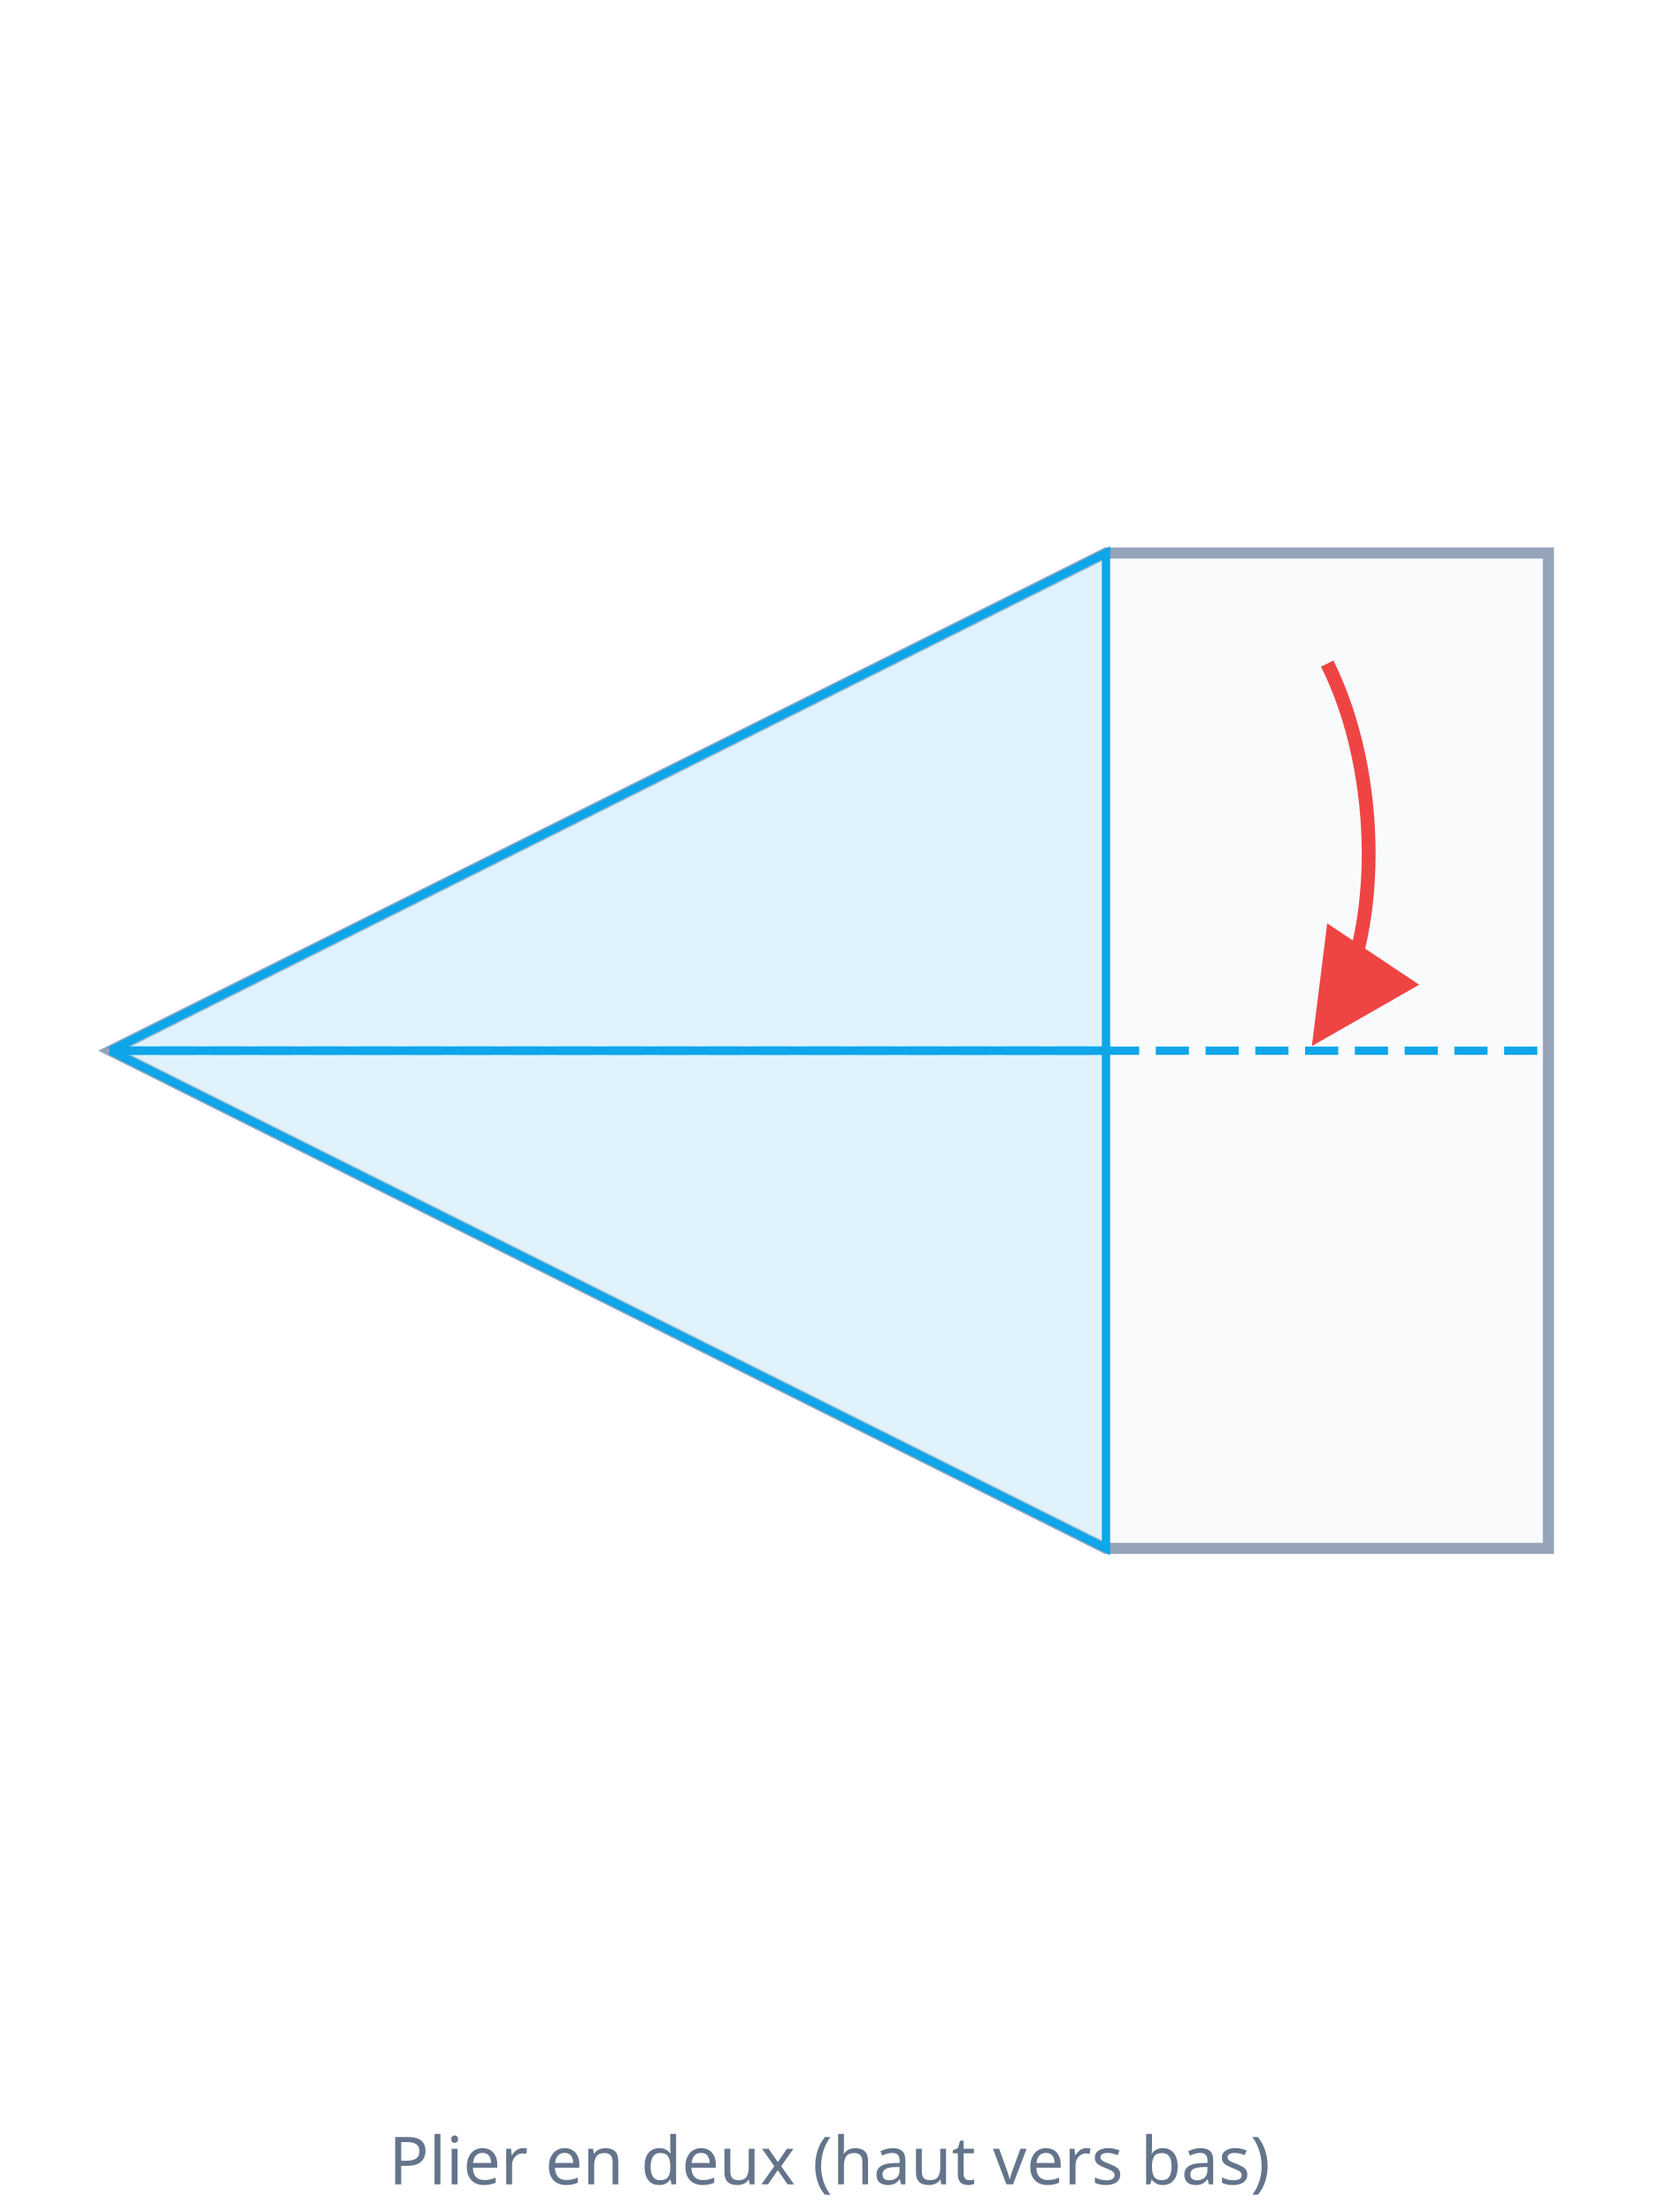
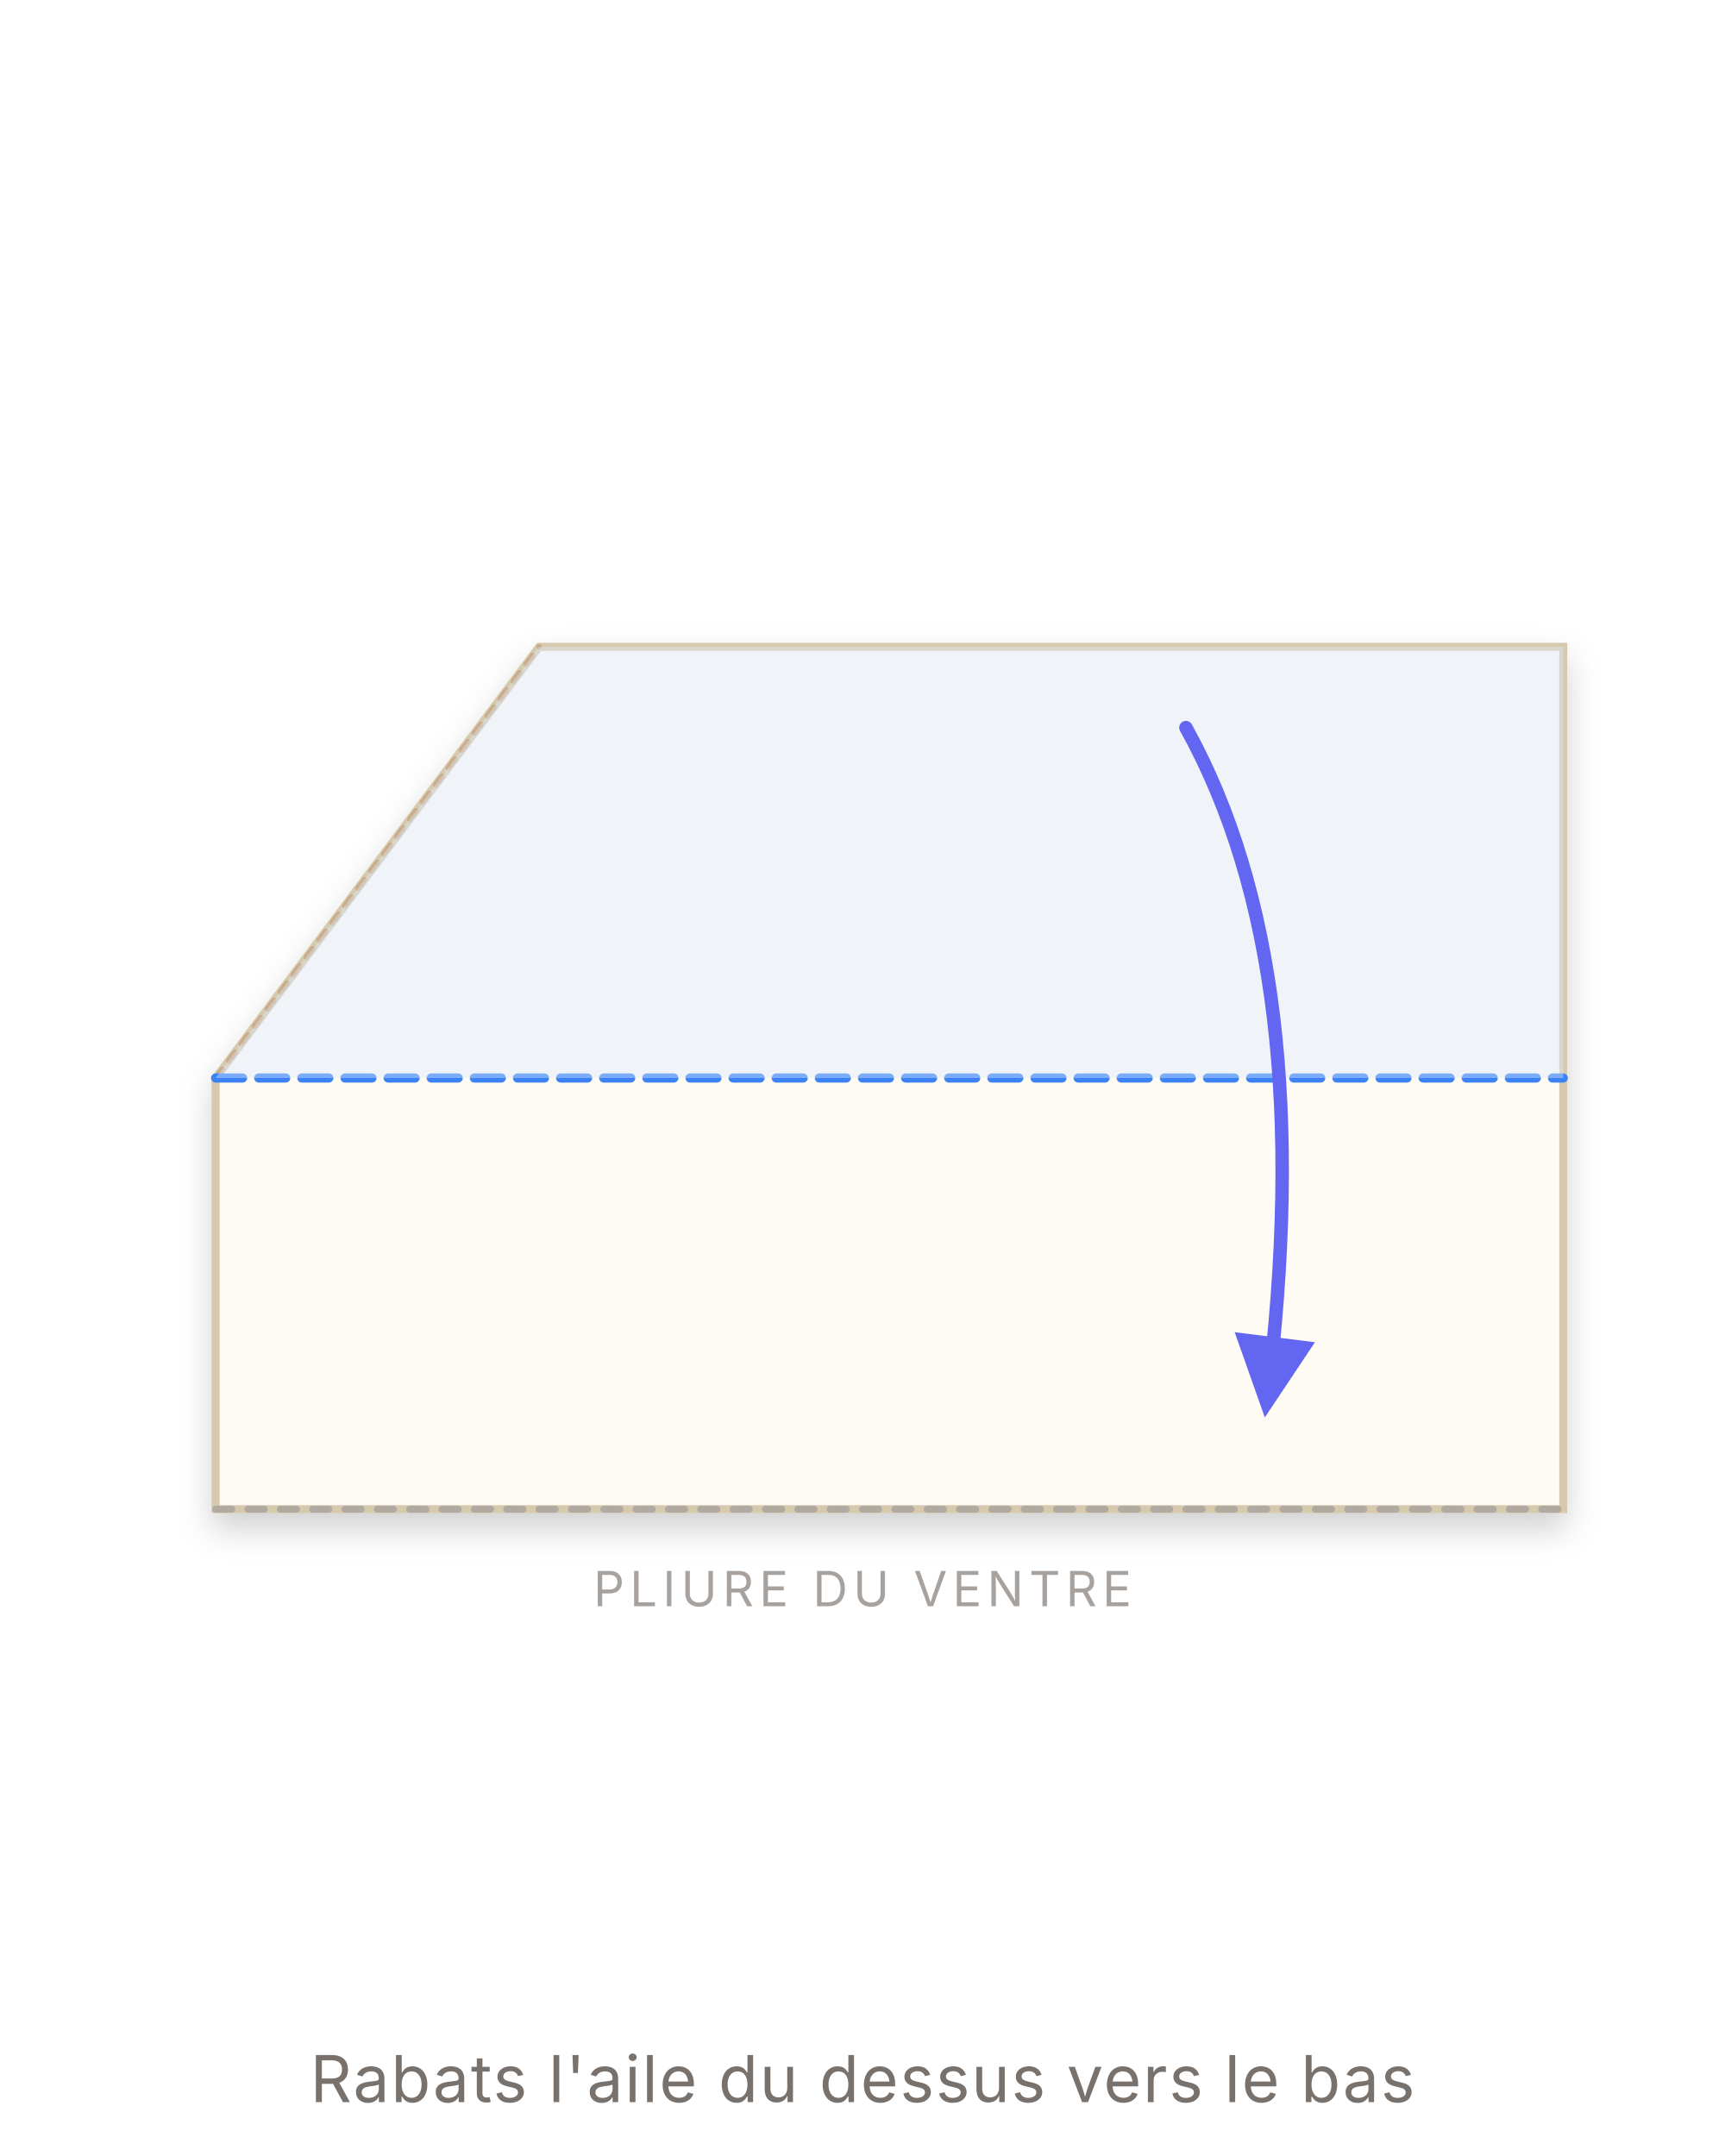
- <svg xmlns="http://www.w3.org/2000/svg" viewBox="0 0 300 400" fill="none">
-   <polygon points="20,190 200,100 280,100 280,280 200,280" fill="#f8fafc" stroke="#94a3b8" stroke-width="2" />
-   <line x1="20" y1="190" x2="280" y2="190" stroke="#0ea5e9" stroke-width="1.5" stroke-dasharray="6 3" />
-   <polygon points="20,190 200,100 200,190" fill="#bae6fd" fill-opacity="0.4" stroke="#0ea5e9" stroke-width="1.5" />
-   <polygon points="20,190 200,280 200,190" fill="#bae6fd" fill-opacity="0.4" stroke="#0ea5e9" stroke-width="1.5" />
-   <path d="M240 120 C250 140 250 170 240 185" stroke="#ef4444" stroke-width="2.5" fill="none" marker-end="url(#arr7)" />
+ <svg xmlns="http://www.w3.org/2000/svg" viewBox="0 0 320 400" fill="none" font-family="system-ui, -apple-system, sans-serif">
  <defs>
-     <marker id="arr7" markerWidth="8" markerHeight="8" refX="6" refY="4" orient="auto">
-       <path d="M0,0 L8,4 L0,8" fill="#ef4444" />
+     <filter id="ps" x="-10%" y="-10%" width="120%" height="120%">
+       <feGaussianBlur in="SourceAlpha" stdDeviation="3" />
+       <feOffset dx="0" dy="3" />
+       <feComponentTransfer>
+         <feFuncA type="linear" slope="0.18" />
+       </feComponentTransfer>
+       <feMerge>
+         <feMergeNode />
+         <feMergeNode in="SourceGraphic" />
+       </feMerge>
+     </filter>
+     <marker id="arr" viewBox="0 0 10 10" refX="8" refY="5" markerWidth="6" markerHeight="6" orient="auto-start-reverse">
+       <path d="M 0 0 L 10 5 L 0 10 z" fill="#6366f1" />
    </marker>
+     <marker id="arrT" viewBox="0 0 10 10" refX="8" refY="5" markerWidth="6" markerHeight="6" orient="auto-start-reverse">
+       <path d="M 0 0 L 10 5 L 0 10 z" fill="#14b8a6" />
+     </marker>
+     <linearGradient id="foldTri" x1="0" y1="0" x2="1" y2="1">
+       <stop offset="0" stop-color="#fff7ed" />
+       <stop offset="1" stop-color="#fed7aa" stop-opacity="0.7" />
+     </linearGradient>
  </defs>
-   <text x="150" y="395" text-anchor="middle" font-family="sans-serif" font-size="12" fill="#64748b">Plier en deux (haut vers bas)</text>
+   <polygon points="40,200 100,120 290,120 290,280 40,280" fill="#fefaf4" stroke="#d6c9ae" stroke-width="1.5" filter="url(#ps)" />
+   <line x1="40" y1="280" x2="290" y2="280" stroke="#a8a29e" stroke-width="1.3" stroke-dasharray="3 3" stroke-linecap="round" opacity="0.8" />
+   <text x="160" y="298" text-anchor="middle" font-size="9" fill="#a8a29e" letter-spacing="1">PLIURE DU VENTRE</text>
+   <line x1="40" y1="200" x2="100" y2="120" stroke="#c4a07c" stroke-width="1" stroke-dasharray="2 2" stroke-linecap="round" opacity="0.7" />
+   <line x1="40" y1="200" x2="290" y2="200" stroke="#3b82f6" stroke-width="1.7" stroke-dasharray="5 3" stroke-linecap="round" />
+   <polygon points="40,200 100,120 290,120 290,200" fill="#dbeafe" opacity="0.4" />
+   <path d="M 220 135 Q 245 180 235 260" stroke="#6366f1" stroke-width="2.5" stroke-linecap="round" fill="none" marker-end="url(#arr)" />
+   <text x="160" y="390" text-anchor="middle" font-size="12" fill="#78716c" letter-spacing="0.3">Rabats l'aile du dessus vers le bas</text>
</svg>
